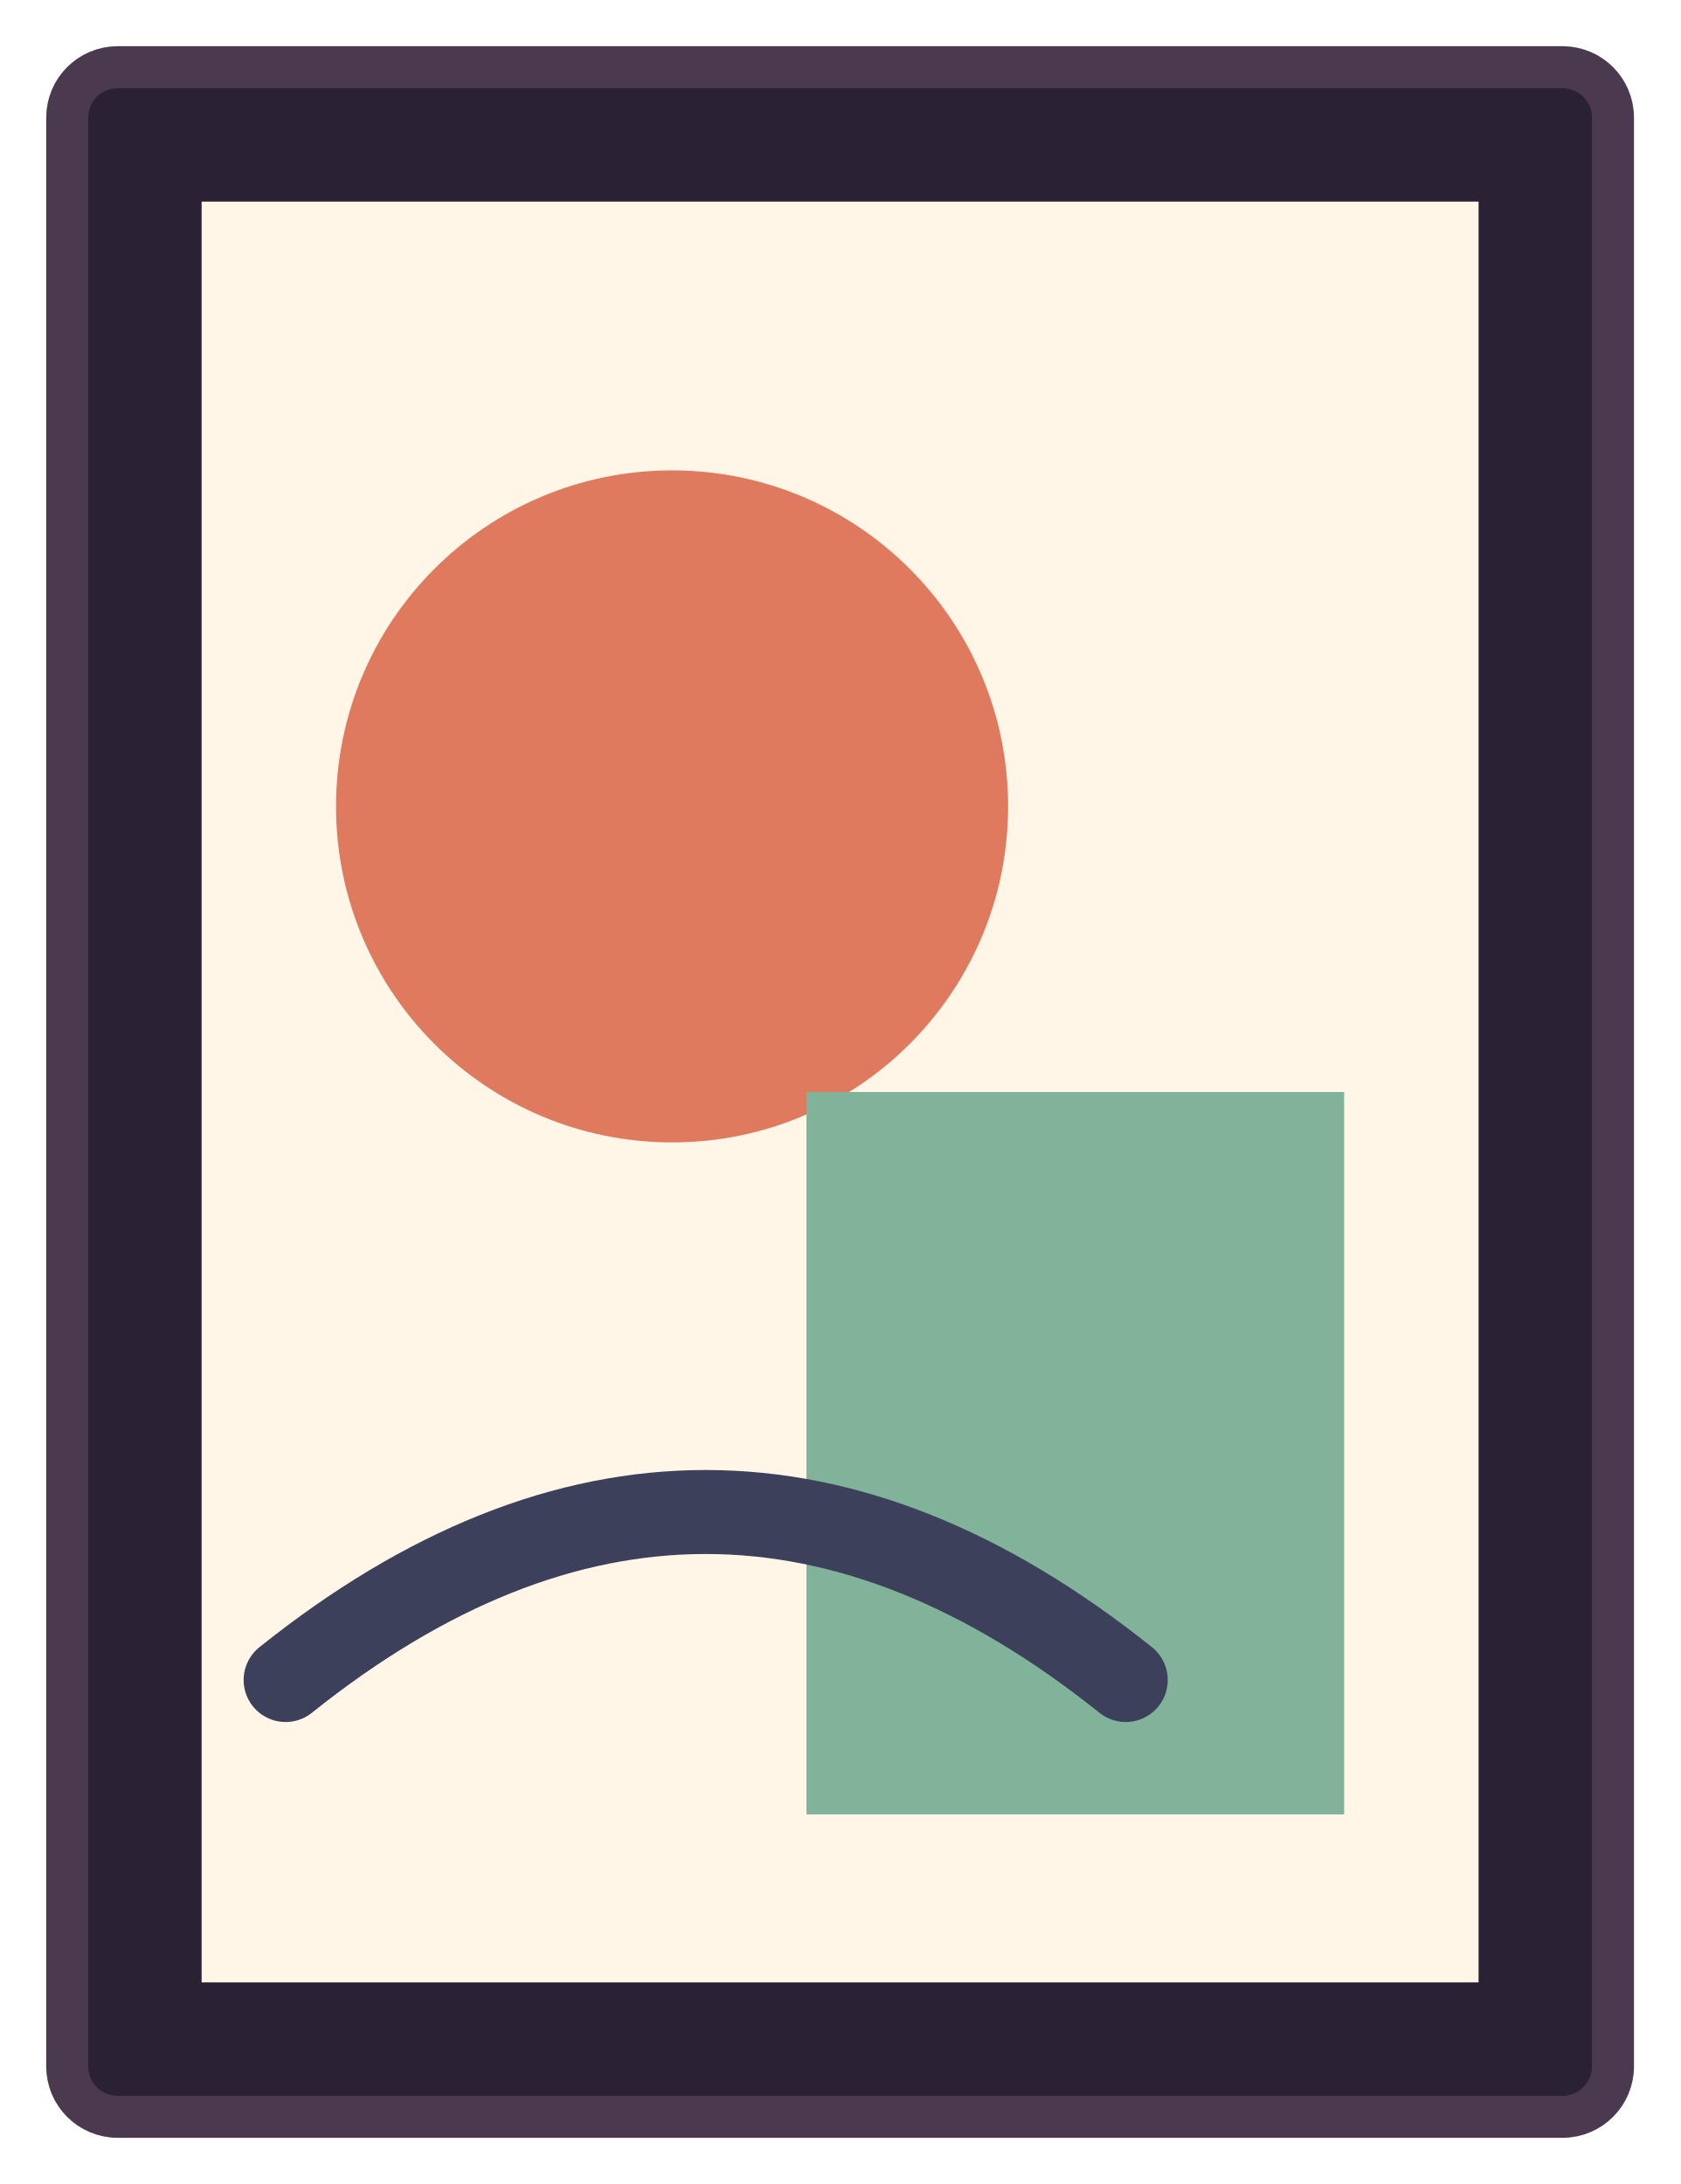
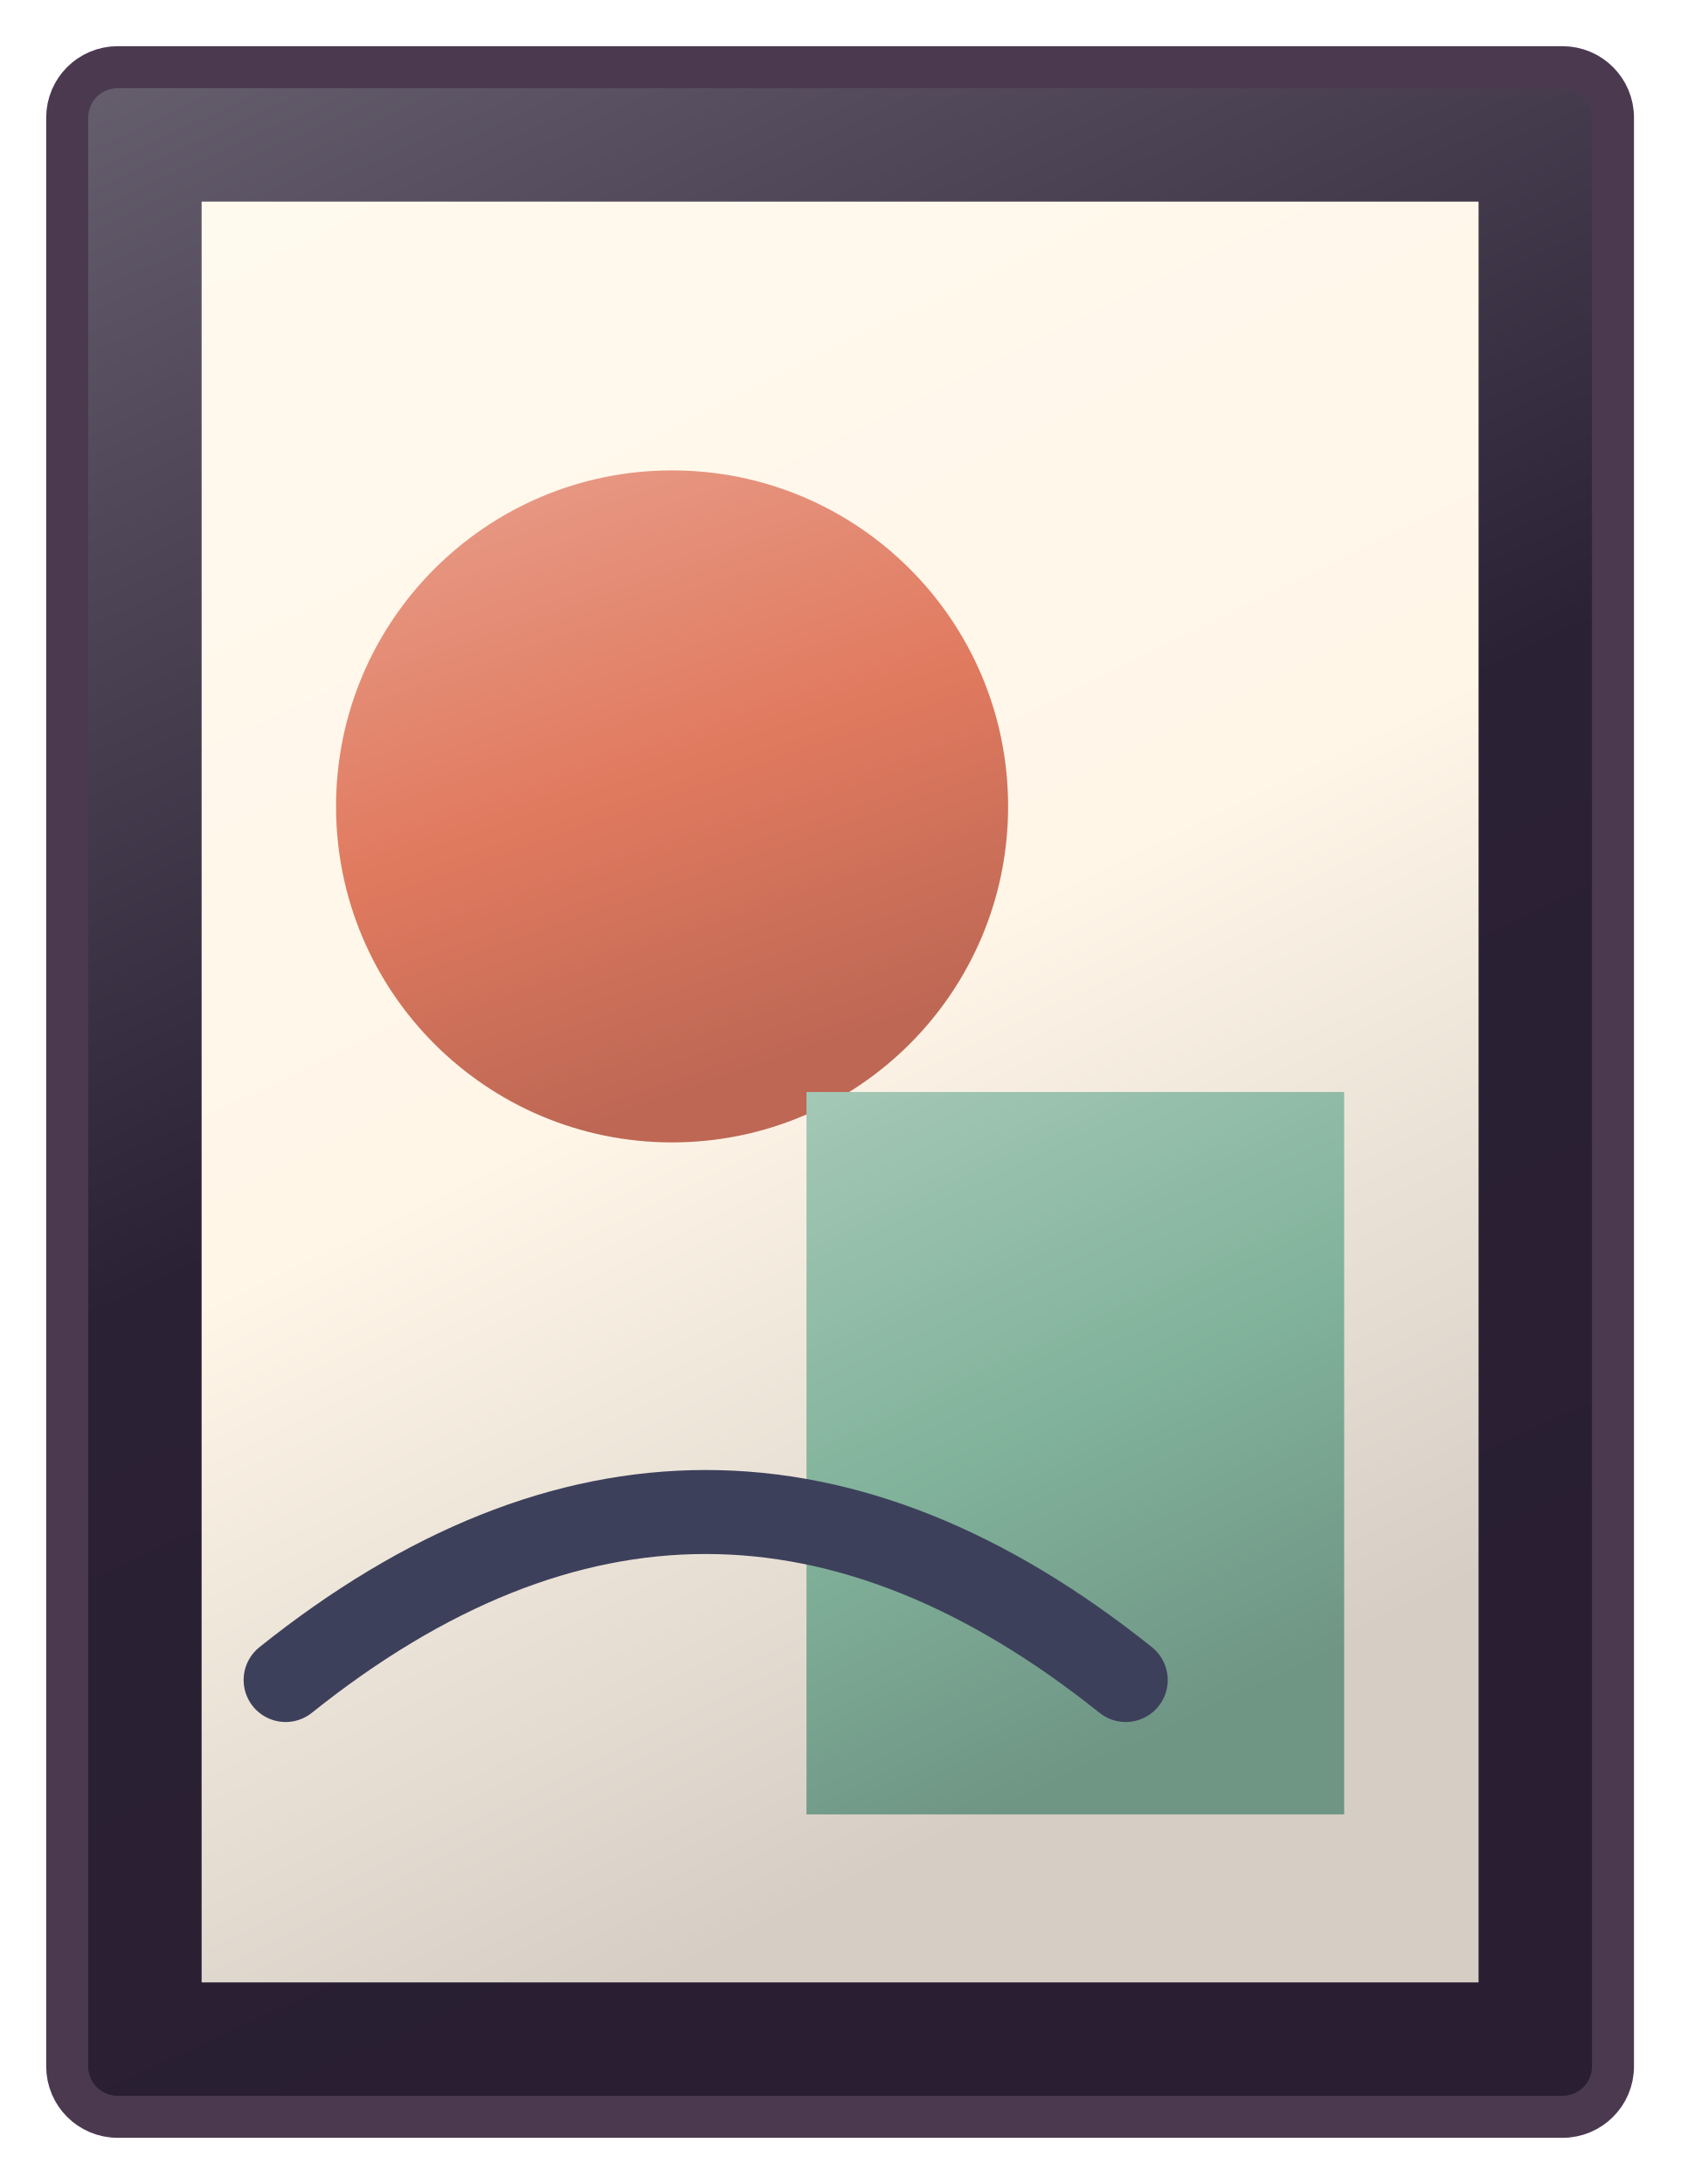
<svg xmlns="http://www.w3.org/2000/svg" width="200" height="260" viewBox="0 0 200 260">
-   <rect x="8" y="8" width="184" height="244" rx="6" fill="#2b2135" stroke="#4b3a4f" stroke-width="5" stroke-linejoin="round" stroke-linecap="round" />
-   <rect x="24" y="24" width="152" height="212" fill="#fff6e8" />
-   <circle cx="80" cy="96" r="40" fill="#e07a5f" />
-   <rect x="96" y="130" width="64" height="86" fill="#81b29a" />
+   <defs>
+     <linearGradient id="v0" x1="0" y1="0" x2="0.35" y2="1">
+       <stop offset="0" stop-color="#665f6e" />
+       <stop offset=".55" stop-color="#2b2135" />
+       <stop offset="1" stop-color="#291e32" />
+     </linearGradient>
+     <linearGradient id="v1" x1="0" y1="0" x2="0.35" y2="1">
+       <stop offset="0" stop-color="#fff9ee" />
+       <stop offset=".55" stop-color="#fff6e8" />
+       <stop offset="1" stop-color="#d6cdc5" />
+     </linearGradient>
+     <linearGradient id="v2" x1="0" y1="0" x2="0.35" y2="1">
+       <stop offset="0" stop-color="#e99f8c" />
+       <stop offset=".55" stop-color="#e07a5f" />
+       <stop offset="1" stop-color="#bd6754" />
+     </linearGradient>
+     <linearGradient id="v3" x1="0" y1="0" x2="0.35" y2="1">
+       <stop offset="0" stop-color="#a4c8b6" />
+       <stop offset=".55" stop-color="#81b29a" />
+       <stop offset="1" stop-color="#6f9585" />
+     </linearGradient>
+   </defs>
+   <rect x="8" y="8" width="184" height="244" rx="6" fill="url(#v0)" stroke="#4b3a4f" stroke-width="5" stroke-linejoin="round" stroke-linecap="round" />
+   <rect x="24" y="24" width="152" height="212" fill="url(#v1)" />
+   <circle cx="80" cy="96" r="40" fill="url(#v2)" />
+   <rect x="96" y="130" width="64" height="86" fill="url(#v3)" />
  <path d="M34 200 q50 -40 100 0" fill="none" stroke="#3d405b" stroke-width="10" stroke-linecap="round" />
</svg>
